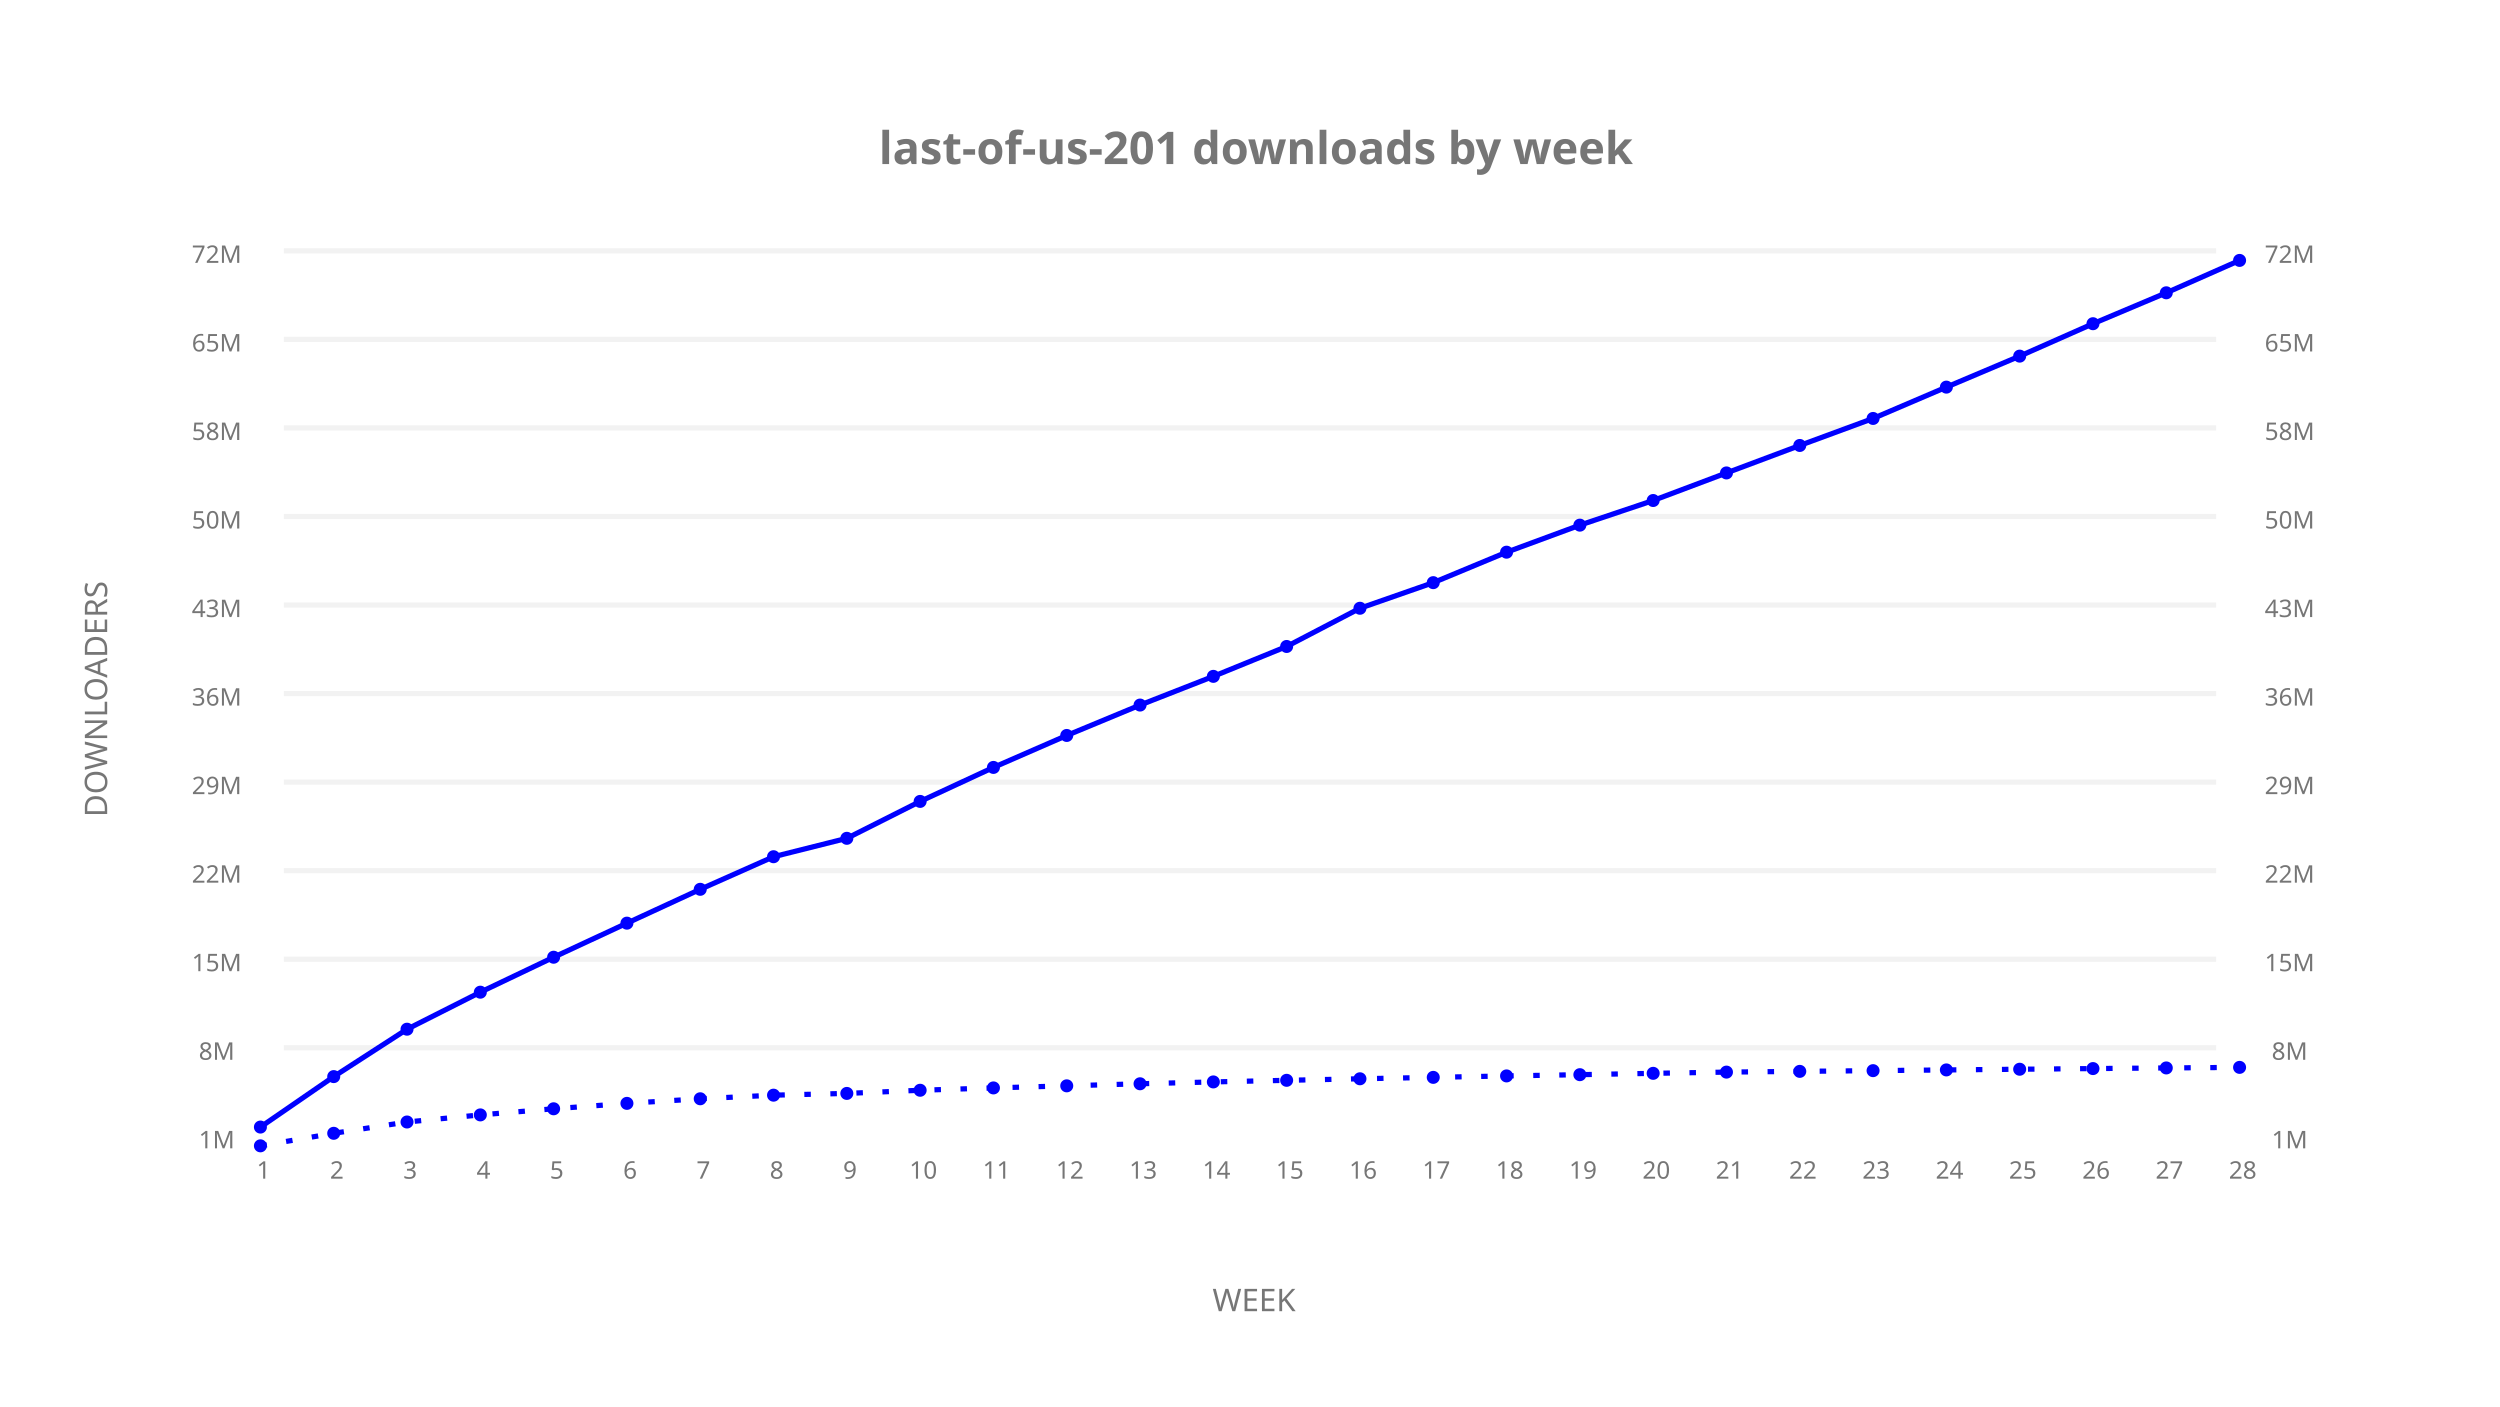
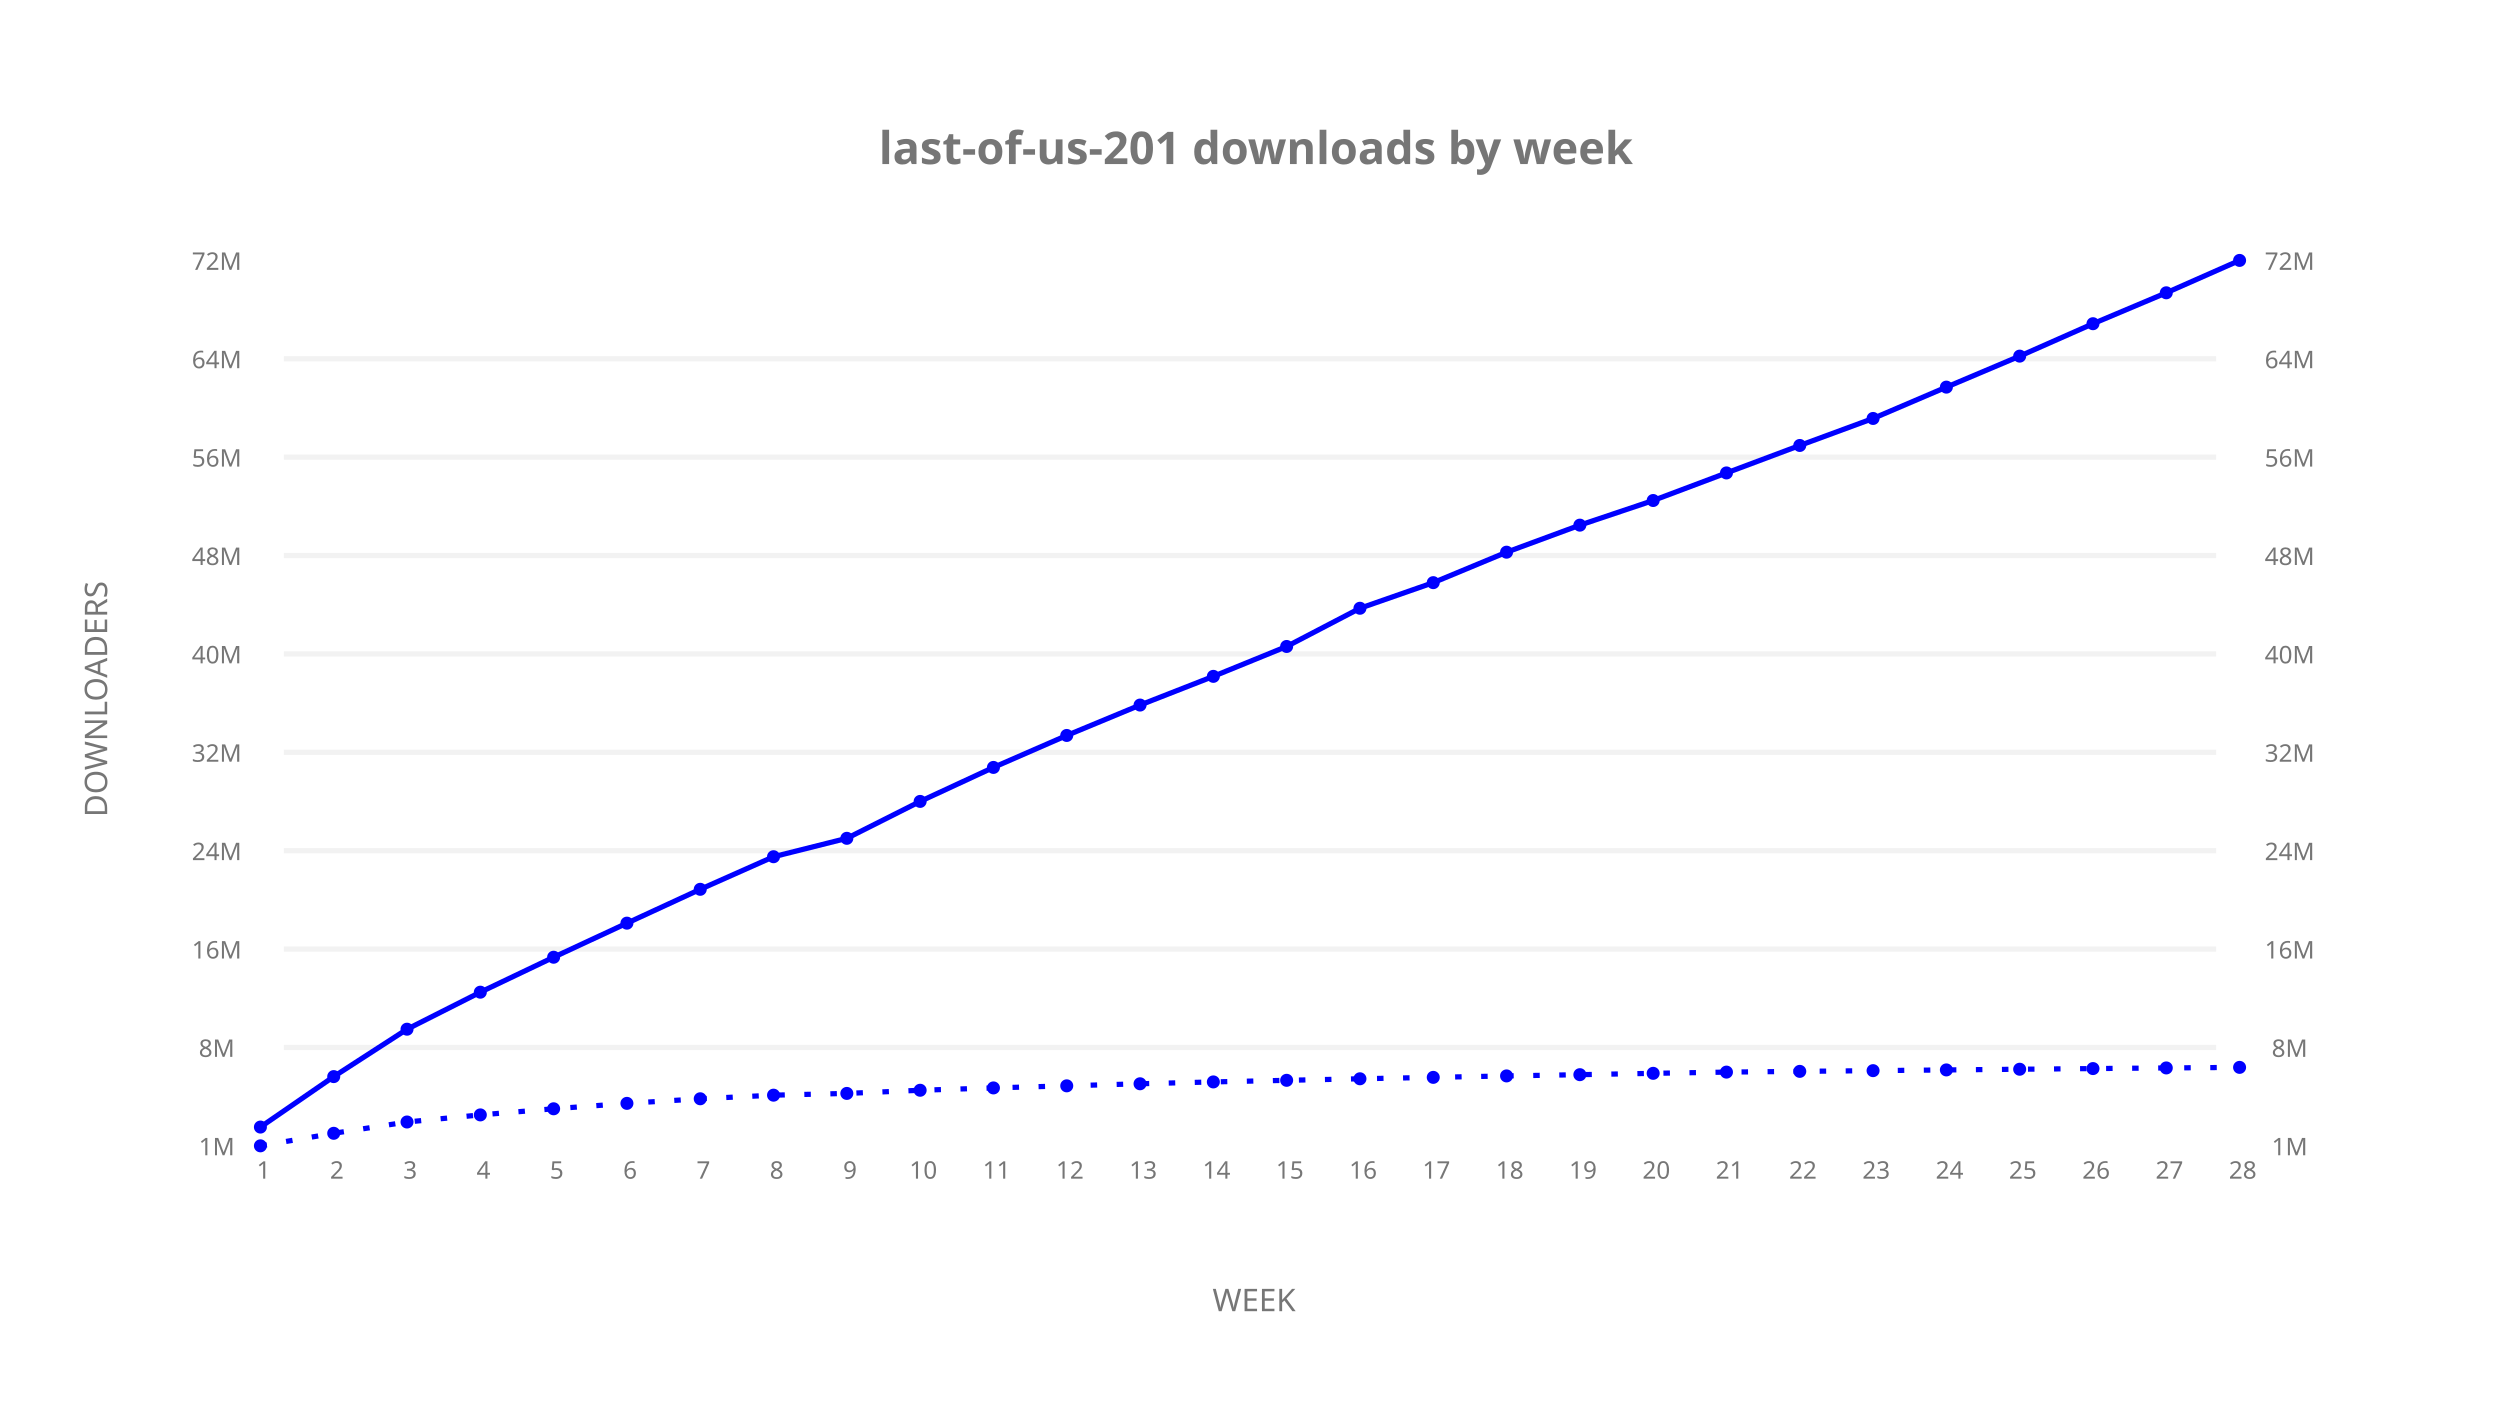
<svg xmlns="http://www.w3.org/2000/svg" xml:space="preserve" id="last-of-us-201-downloads-by-week-last-of-us-201-week" x="0px" y="0px" width="1920px" height="1080px" viewBox="0 0 1920 1080" enable-background="new 0 0 1920 1080" role="img">
  <g id="annotations">
    <text x="960" y="126" font-family="Atkinson Hyperlegible" font-size="26pt" text-anchor="middle" text-align="center" font-weight="600" font-style="normal" style="fill:rgb(118,118,118); fill-opacity:1; stroke:rgb(118,118,118); stroke-opacity:0; stroke-width:0.5"> last-of-us-201 downloads by week</text>
    <g id="axes-lines">
      <text x="960" y="1007" font-family="Atkinson Hyperlegible" font-size="18pt" text-anchor="middle" text-align="center" font-weight="500" font-style="normal" style="fill:rgb(118,118,118); fill-opacity:1; stroke:rgb(118,118,118); stroke-opacity:0; stroke-width:0.5"> WEEK</text>
      <text x="73" y="540" font-family="Atkinson Hyperlegible" font-size="18pt" text-anchor="middle" text-align="center" dominant-baseline="central" font-weight="500" font-style="normal" style="fill:rgb(118,118,118); fill-opacity:1; stroke:rgb(118,118,118); stroke-opacity:0; stroke-width:0.5" transform="rotate(-90,73,540)"> DOWNLOADERS</text>
    </g>
    <g id="tic-y-label-lines">
-       <line x1="218" y1="804.667" x2="1702" y2="804.667" style="fill:rgb(0,0,255); fill-opacity:0; stroke:rgb(242,242,242); stroke-opacity:1; stroke-width:4" />
-       <line x1="218" y1="736.667" x2="1702" y2="736.667" style="fill:rgb(0,0,255); fill-opacity:0; stroke:rgb(242,242,242); stroke-opacity:1; stroke-width:4" />
-       <line x1="218" y1="668.667" x2="1702" y2="668.667" style="fill:rgb(0,0,255); fill-opacity:0; stroke:rgb(242,242,242); stroke-opacity:1; stroke-width:4" />
-       <line x1="218" y1="600.667" x2="1702" y2="600.667" style="fill:rgb(0,0,255); fill-opacity:0; stroke:rgb(242,242,242); stroke-opacity:1; stroke-width:4" />
-       <line x1="218" y1="532.667" x2="1702" y2="532.667" style="fill:rgb(0,0,255); fill-opacity:0; stroke:rgb(242,242,242); stroke-opacity:1; stroke-width:4" />
-       <line x1="218" y1="464.667" x2="1702" y2="464.667" style="fill:rgb(0,0,255); fill-opacity:0; stroke:rgb(242,242,242); stroke-opacity:1; stroke-width:4" />
-       <line x1="218" y1="396.667" x2="1702" y2="396.667" style="fill:rgb(0,0,255); fill-opacity:0; stroke:rgb(242,242,242); stroke-opacity:1; stroke-width:4" />
-       <line x1="218" y1="328.667" x2="1702" y2="328.667" style="fill:rgb(0,0,255); fill-opacity:0; stroke:rgb(242,242,242); stroke-opacity:1; stroke-width:4" />
-       <line x1="218" y1="260.667" x2="1702" y2="260.667" style="fill:rgb(0,0,255); fill-opacity:0; stroke:rgb(242,242,242); stroke-opacity:1; stroke-width:4" />
-       <line x1="218" y1="192.667" x2="1702" y2="192.667" style="fill:rgb(0,0,255); fill-opacity:0; stroke:rgb(242,242,242); stroke-opacity:1; stroke-width:4" />
+       <line x1="218" y1="804.444" x2="1702" y2="804.444" style="fill:rgb(0,0,255); fill-opacity:0; stroke:rgb(242,242,242); stroke-opacity:1; stroke-width:4" />
+       <line x1="218" y1="728.889" x2="1702" y2="728.889" style="fill:rgb(0,0,255); fill-opacity:0; stroke:rgb(242,242,242); stroke-opacity:1; stroke-width:4" />
+       <line x1="218" y1="653.333" x2="1702" y2="653.333" style="fill:rgb(0,0,255); fill-opacity:0; stroke:rgb(242,242,242); stroke-opacity:1; stroke-width:4" />
+       <line x1="218" y1="577.778" x2="1702" y2="577.778" style="fill:rgb(0,0,255); fill-opacity:0; stroke:rgb(242,242,242); stroke-opacity:1; stroke-width:4" />
+       <line x1="218" y1="502.222" x2="1702" y2="502.222" style="fill:rgb(0,0,255); fill-opacity:0; stroke:rgb(242,242,242); stroke-opacity:1; stroke-width:4" />
+       <line x1="218" y1="426.667" x2="1702" y2="426.667" style="fill:rgb(0,0,255); fill-opacity:0; stroke:rgb(242,242,242); stroke-opacity:1; stroke-width:4" />
+       <line x1="218" y1="351.111" x2="1702" y2="351.111" style="fill:rgb(0,0,255); fill-opacity:0; stroke:rgb(242,242,242); stroke-opacity:1; stroke-width:4" />
+       <line x1="218" y1="275.556" x2="1702" y2="275.556" style="fill:rgb(0,0,255); fill-opacity:0; stroke:rgb(242,242,242); stroke-opacity:1; stroke-width:4" />
    </g>
    <g id="tic-x-labels">
      <text x="200" y="898" font-family="Atkinson Hyperlegible" font-size="14pt" text-anchor="middle" text-align="center" dominant-baseline="central" font-weight="400" font-style="normal" style="fill:rgb(118,118,118); fill-opacity:1; stroke:rgb(118,118,118); stroke-opacity:0; stroke-width:0.5"> 1</text>
      <text x="256.296" y="898" font-family="Atkinson Hyperlegible" font-size="14pt" text-anchor="middle" text-align="center" dominant-baseline="central" font-weight="400" font-style="normal" style="fill:rgb(118,118,118); fill-opacity:1; stroke:rgb(118,118,118); stroke-opacity:0; stroke-width:0.5"> 2</text>
      <text x="312.593" y="898" font-family="Atkinson Hyperlegible" font-size="14pt" text-anchor="middle" text-align="center" dominant-baseline="central" font-weight="400" font-style="normal" style="fill:rgb(118,118,118); fill-opacity:1; stroke:rgb(118,118,118); stroke-opacity:0; stroke-width:0.5"> 3</text>
      <text x="368.889" y="898" font-family="Atkinson Hyperlegible" font-size="14pt" text-anchor="middle" text-align="center" dominant-baseline="central" font-weight="400" font-style="normal" style="fill:rgb(118,118,118); fill-opacity:1; stroke:rgb(118,118,118); stroke-opacity:0; stroke-width:0.5"> 4</text>
      <text x="425.185" y="898" font-family="Atkinson Hyperlegible" font-size="14pt" text-anchor="middle" text-align="center" dominant-baseline="central" font-weight="400" font-style="normal" style="fill:rgb(118,118,118); fill-opacity:1; stroke:rgb(118,118,118); stroke-opacity:0; stroke-width:0.5"> 5</text>
      <text x="481.481" y="898" font-family="Atkinson Hyperlegible" font-size="14pt" text-anchor="middle" text-align="center" dominant-baseline="central" font-weight="400" font-style="normal" style="fill:rgb(118,118,118); fill-opacity:1; stroke:rgb(118,118,118); stroke-opacity:0; stroke-width:0.5"> 6</text>
      <text x="537.778" y="898" font-family="Atkinson Hyperlegible" font-size="14pt" text-anchor="middle" text-align="center" dominant-baseline="central" font-weight="400" font-style="normal" style="fill:rgb(118,118,118); fill-opacity:1; stroke:rgb(118,118,118); stroke-opacity:0; stroke-width:0.5"> 7</text>
      <text x="594.074" y="898" font-family="Atkinson Hyperlegible" font-size="14pt" text-anchor="middle" text-align="center" dominant-baseline="central" font-weight="400" font-style="normal" style="fill:rgb(118,118,118); fill-opacity:1; stroke:rgb(118,118,118); stroke-opacity:0; stroke-width:0.5"> 8</text>
      <text x="650.37" y="898" font-family="Atkinson Hyperlegible" font-size="14pt" text-anchor="middle" text-align="center" dominant-baseline="central" font-weight="400" font-style="normal" style="fill:rgb(118,118,118); fill-opacity:1; stroke:rgb(118,118,118); stroke-opacity:0; stroke-width:0.5"> 9</text>
      <text x="706.667" y="898" font-family="Atkinson Hyperlegible" font-size="14pt" text-anchor="middle" text-align="center" dominant-baseline="central" font-weight="400" font-style="normal" style="fill:rgb(118,118,118); fill-opacity:1; stroke:rgb(118,118,118); stroke-opacity:0; stroke-width:0.5"> 10</text>
      <text x="762.963" y="898" font-family="Atkinson Hyperlegible" font-size="14pt" text-anchor="middle" text-align="center" dominant-baseline="central" font-weight="400" font-style="normal" style="fill:rgb(118,118,118); fill-opacity:1; stroke:rgb(118,118,118); stroke-opacity:0; stroke-width:0.5"> 11</text>
      <text x="819.259" y="898" font-family="Atkinson Hyperlegible" font-size="14pt" text-anchor="middle" text-align="center" dominant-baseline="central" font-weight="400" font-style="normal" style="fill:rgb(118,118,118); fill-opacity:1; stroke:rgb(118,118,118); stroke-opacity:0; stroke-width:0.5"> 12</text>
      <text x="875.556" y="898" font-family="Atkinson Hyperlegible" font-size="14pt" text-anchor="middle" text-align="center" dominant-baseline="central" font-weight="400" font-style="normal" style="fill:rgb(118,118,118); fill-opacity:1; stroke:rgb(118,118,118); stroke-opacity:0; stroke-width:0.5"> 13</text>
      <text x="931.852" y="898" font-family="Atkinson Hyperlegible" font-size="14pt" text-anchor="middle" text-align="center" dominant-baseline="central" font-weight="400" font-style="normal" style="fill:rgb(118,118,118); fill-opacity:1; stroke:rgb(118,118,118); stroke-opacity:0; stroke-width:0.5"> 14</text>
      <text x="988.148" y="898" font-family="Atkinson Hyperlegible" font-size="14pt" text-anchor="middle" text-align="center" dominant-baseline="central" font-weight="400" font-style="normal" style="fill:rgb(118,118,118); fill-opacity:1; stroke:rgb(118,118,118); stroke-opacity:0; stroke-width:0.5"> 15</text>
      <text x="1044.444" y="898" font-family="Atkinson Hyperlegible" font-size="14pt" text-anchor="middle" text-align="center" dominant-baseline="central" font-weight="400" font-style="normal" style="fill:rgb(118,118,118); fill-opacity:1; stroke:rgb(118,118,118); stroke-opacity:0; stroke-width:0.5"> 16</text>
      <text x="1100.741" y="898" font-family="Atkinson Hyperlegible" font-size="14pt" text-anchor="middle" text-align="center" dominant-baseline="central" font-weight="400" font-style="normal" style="fill:rgb(118,118,118); fill-opacity:1; stroke:rgb(118,118,118); stroke-opacity:0; stroke-width:0.5"> 17</text>
      <text x="1157.037" y="898" font-family="Atkinson Hyperlegible" font-size="14pt" text-anchor="middle" text-align="center" dominant-baseline="central" font-weight="400" font-style="normal" style="fill:rgb(118,118,118); fill-opacity:1; stroke:rgb(118,118,118); stroke-opacity:0; stroke-width:0.5"> 18</text>
      <text x="1213.333" y="898" font-family="Atkinson Hyperlegible" font-size="14pt" text-anchor="middle" text-align="center" dominant-baseline="central" font-weight="400" font-style="normal" style="fill:rgb(118,118,118); fill-opacity:1; stroke:rgb(118,118,118); stroke-opacity:0; stroke-width:0.5"> 19</text>
      <text x="1269.63" y="898" font-family="Atkinson Hyperlegible" font-size="14pt" text-anchor="middle" text-align="center" dominant-baseline="central" font-weight="400" font-style="normal" style="fill:rgb(118,118,118); fill-opacity:1; stroke:rgb(118,118,118); stroke-opacity:0; stroke-width:0.5"> 20</text>
      <text x="1325.926" y="898" font-family="Atkinson Hyperlegible" font-size="14pt" text-anchor="middle" text-align="center" dominant-baseline="central" font-weight="400" font-style="normal" style="fill:rgb(118,118,118); fill-opacity:1; stroke:rgb(118,118,118); stroke-opacity:0; stroke-width:0.5"> 21</text>
      <text x="1382.222" y="898" font-family="Atkinson Hyperlegible" font-size="14pt" text-anchor="middle" text-align="center" dominant-baseline="central" font-weight="400" font-style="normal" style="fill:rgb(118,118,118); fill-opacity:1; stroke:rgb(118,118,118); stroke-opacity:0; stroke-width:0.5"> 22</text>
      <text x="1438.519" y="898" font-family="Atkinson Hyperlegible" font-size="14pt" text-anchor="middle" text-align="center" dominant-baseline="central" font-weight="400" font-style="normal" style="fill:rgb(118,118,118); fill-opacity:1; stroke:rgb(118,118,118); stroke-opacity:0; stroke-width:0.5"> 23</text>
      <text x="1494.815" y="898" font-family="Atkinson Hyperlegible" font-size="14pt" text-anchor="middle" text-align="center" dominant-baseline="central" font-weight="400" font-style="normal" style="fill:rgb(118,118,118); fill-opacity:1; stroke:rgb(118,118,118); stroke-opacity:0; stroke-width:0.5"> 24</text>
      <text x="1551.111" y="898" font-family="Atkinson Hyperlegible" font-size="14pt" text-anchor="middle" text-align="center" dominant-baseline="central" font-weight="400" font-style="normal" style="fill:rgb(118,118,118); fill-opacity:1; stroke:rgb(118,118,118); stroke-opacity:0; stroke-width:0.5"> 25</text>
      <text x="1607.407" y="898" font-family="Atkinson Hyperlegible" font-size="14pt" text-anchor="middle" text-align="center" dominant-baseline="central" font-weight="400" font-style="normal" style="fill:rgb(118,118,118); fill-opacity:1; stroke:rgb(118,118,118); stroke-opacity:0; stroke-width:0.5"> 26</text>
      <text x="1663.704" y="898" font-family="Atkinson Hyperlegible" font-size="14pt" text-anchor="middle" text-align="center" dominant-baseline="central" font-weight="400" font-style="normal" style="fill:rgb(118,118,118); fill-opacity:1; stroke:rgb(118,118,118); stroke-opacity:0; stroke-width:0.5"> 27</text>
      <text x="1720" y="898" font-family="Atkinson Hyperlegible" font-size="14pt" text-anchor="middle" text-align="center" dominant-baseline="central" font-weight="400" font-style="normal" style="fill:rgb(118,118,118); fill-opacity:1; stroke:rgb(118,118,118); stroke-opacity:0; stroke-width:0.5"> 28</text>
    </g>
    <g id="tic-y-labels">
-       <text x="164" y="874.667" font-family="Atkinson Hyperlegible" font-size="14pt" text-anchor="middle" text-align="center" dominant-baseline="central" font-weight="400" font-style="normal" style="fill:rgb(118,118,118); fill-opacity:1; stroke:rgb(118,118,118); stroke-opacity:0; stroke-width:0.5"> 1M</text>
-       <text x="1756" y="874.667" font-family="Atkinson Hyperlegible" font-size="14pt" text-anchor="middle" text-align="center" dominant-baseline="central" font-weight="400" font-style="normal" style="fill:rgb(118,118,118); fill-opacity:1; stroke:rgb(118,118,118); stroke-opacity:0; stroke-width:0.5"> 1M</text>
-       <text x="164" y="806.667" font-family="Atkinson Hyperlegible" font-size="14pt" text-anchor="middle" text-align="center" dominant-baseline="central" font-weight="400" font-style="normal" style="fill:rgb(118,118,118); fill-opacity:1; stroke:rgb(118,118,118); stroke-opacity:0; stroke-width:0.5"> 8M</text>
-       <text x="1756" y="806.667" font-family="Atkinson Hyperlegible" font-size="14pt" text-anchor="middle" text-align="center" dominant-baseline="central" font-weight="400" font-style="normal" style="fill:rgb(118,118,118); fill-opacity:1; stroke:rgb(118,118,118); stroke-opacity:0; stroke-width:0.5"> 8M</text>
-       <text x="164" y="738.667" font-family="Atkinson Hyperlegible" font-size="14pt" text-anchor="middle" text-align="center" dominant-baseline="central" font-weight="400" font-style="normal" style="fill:rgb(118,118,118); fill-opacity:1; stroke:rgb(118,118,118); stroke-opacity:0; stroke-width:0.5"> 15M</text>
-       <text x="1756" y="738.667" font-family="Atkinson Hyperlegible" font-size="14pt" text-anchor="middle" text-align="center" dominant-baseline="central" font-weight="400" font-style="normal" style="fill:rgb(118,118,118); fill-opacity:1; stroke:rgb(118,118,118); stroke-opacity:0; stroke-width:0.5"> 15M</text>
-       <text x="164" y="670.667" font-family="Atkinson Hyperlegible" font-size="14pt" text-anchor="middle" text-align="center" dominant-baseline="central" font-weight="400" font-style="normal" style="fill:rgb(118,118,118); fill-opacity:1; stroke:rgb(118,118,118); stroke-opacity:0; stroke-width:0.5"> 22M</text>
-       <text x="1756" y="670.667" font-family="Atkinson Hyperlegible" font-size="14pt" text-anchor="middle" text-align="center" dominant-baseline="central" font-weight="400" font-style="normal" style="fill:rgb(118,118,118); fill-opacity:1; stroke:rgb(118,118,118); stroke-opacity:0; stroke-width:0.5"> 22M</text>
-       <text x="164" y="602.667" font-family="Atkinson Hyperlegible" font-size="14pt" text-anchor="middle" text-align="center" dominant-baseline="central" font-weight="400" font-style="normal" style="fill:rgb(118,118,118); fill-opacity:1; stroke:rgb(118,118,118); stroke-opacity:0; stroke-width:0.5"> 29M</text>
-       <text x="1756" y="602.667" font-family="Atkinson Hyperlegible" font-size="14pt" text-anchor="middle" text-align="center" dominant-baseline="central" font-weight="400" font-style="normal" style="fill:rgb(118,118,118); fill-opacity:1; stroke:rgb(118,118,118); stroke-opacity:0; stroke-width:0.5"> 29M</text>
-       <text x="164" y="534.667" font-family="Atkinson Hyperlegible" font-size="14pt" text-anchor="middle" text-align="center" dominant-baseline="central" font-weight="400" font-style="normal" style="fill:rgb(118,118,118); fill-opacity:1; stroke:rgb(118,118,118); stroke-opacity:0; stroke-width:0.5"> 36M</text>
-       <text x="1756" y="534.667" font-family="Atkinson Hyperlegible" font-size="14pt" text-anchor="middle" text-align="center" dominant-baseline="central" font-weight="400" font-style="normal" style="fill:rgb(118,118,118); fill-opacity:1; stroke:rgb(118,118,118); stroke-opacity:0; stroke-width:0.5"> 36M</text>
-       <text x="164" y="466.667" font-family="Atkinson Hyperlegible" font-size="14pt" text-anchor="middle" text-align="center" dominant-baseline="central" font-weight="400" font-style="normal" style="fill:rgb(118,118,118); fill-opacity:1; stroke:rgb(118,118,118); stroke-opacity:0; stroke-width:0.5"> 43M</text>
-       <text x="1756" y="466.667" font-family="Atkinson Hyperlegible" font-size="14pt" text-anchor="middle" text-align="center" dominant-baseline="central" font-weight="400" font-style="normal" style="fill:rgb(118,118,118); fill-opacity:1; stroke:rgb(118,118,118); stroke-opacity:0; stroke-width:0.5"> 43M</text>
-       <text x="164" y="398.667" font-family="Atkinson Hyperlegible" font-size="14pt" text-anchor="middle" text-align="center" dominant-baseline="central" font-weight="400" font-style="normal" style="fill:rgb(118,118,118); fill-opacity:1; stroke:rgb(118,118,118); stroke-opacity:0; stroke-width:0.5"> 50M</text>
-       <text x="1756" y="398.667" font-family="Atkinson Hyperlegible" font-size="14pt" text-anchor="middle" text-align="center" dominant-baseline="central" font-weight="400" font-style="normal" style="fill:rgb(118,118,118); fill-opacity:1; stroke:rgb(118,118,118); stroke-opacity:0; stroke-width:0.5"> 50M</text>
-       <text x="164" y="330.667" font-family="Atkinson Hyperlegible" font-size="14pt" text-anchor="middle" text-align="center" dominant-baseline="central" font-weight="400" font-style="normal" style="fill:rgb(118,118,118); fill-opacity:1; stroke:rgb(118,118,118); stroke-opacity:0; stroke-width:0.5"> 58M</text>
-       <text x="1756" y="330.667" font-family="Atkinson Hyperlegible" font-size="14pt" text-anchor="middle" text-align="center" dominant-baseline="central" font-weight="400" font-style="normal" style="fill:rgb(118,118,118); fill-opacity:1; stroke:rgb(118,118,118); stroke-opacity:0; stroke-width:0.5"> 58M</text>
-       <text x="164" y="262.667" font-family="Atkinson Hyperlegible" font-size="14pt" text-anchor="middle" text-align="center" dominant-baseline="central" font-weight="400" font-style="normal" style="fill:rgb(118,118,118); fill-opacity:1; stroke:rgb(118,118,118); stroke-opacity:0; stroke-width:0.5"> 65M</text>
-       <text x="1756" y="262.667" font-family="Atkinson Hyperlegible" font-size="14pt" text-anchor="middle" text-align="center" dominant-baseline="central" font-weight="400" font-style="normal" style="fill:rgb(118,118,118); fill-opacity:1; stroke:rgb(118,118,118); stroke-opacity:0; stroke-width:0.5"> 65M</text>
-       <text x="164" y="194.667" font-family="Atkinson Hyperlegible" font-size="14pt" text-anchor="middle" text-align="center" dominant-baseline="central" font-weight="400" font-style="normal" style="fill:rgb(118,118,118); fill-opacity:1; stroke:rgb(118,118,118); stroke-opacity:0; stroke-width:0.5"> 72M</text>
-       <text x="1756" y="194.667" font-family="Atkinson Hyperlegible" font-size="14pt" text-anchor="middle" text-align="center" dominant-baseline="central" font-weight="400" font-style="normal" style="fill:rgb(118,118,118); fill-opacity:1; stroke:rgb(118,118,118); stroke-opacity:0; stroke-width:0.5"> 72M</text>
+       <text x="164" y="880" font-family="Atkinson Hyperlegible" font-size="14pt" text-anchor="middle" text-align="center" dominant-baseline="central" font-weight="400" font-style="normal" style="fill:rgb(118,118,118); fill-opacity:1; stroke:rgb(118,118,118); stroke-opacity:0; stroke-width:0.5"> 1M</text>
+       <text x="1756" y="880" font-family="Atkinson Hyperlegible" font-size="14pt" text-anchor="middle" text-align="center" dominant-baseline="central" font-weight="400" font-style="normal" style="fill:rgb(118,118,118); fill-opacity:1; stroke:rgb(118,118,118); stroke-opacity:0; stroke-width:0.5"> 1M</text>
+       <text x="164" y="804.444" font-family="Atkinson Hyperlegible" font-size="14pt" text-anchor="middle" text-align="center" dominant-baseline="central" font-weight="400" font-style="normal" style="fill:rgb(118,118,118); fill-opacity:1; stroke:rgb(118,118,118); stroke-opacity:0; stroke-width:0.5"> 8M</text>
+       <text x="1756" y="804.444" font-family="Atkinson Hyperlegible" font-size="14pt" text-anchor="middle" text-align="center" dominant-baseline="central" font-weight="400" font-style="normal" style="fill:rgb(118,118,118); fill-opacity:1; stroke:rgb(118,118,118); stroke-opacity:0; stroke-width:0.5"> 8M</text>
+       <text x="164" y="728.889" font-family="Atkinson Hyperlegible" font-size="14pt" text-anchor="middle" text-align="center" dominant-baseline="central" font-weight="400" font-style="normal" style="fill:rgb(118,118,118); fill-opacity:1; stroke:rgb(118,118,118); stroke-opacity:0; stroke-width:0.5"> 16M</text>
+       <text x="1756" y="728.889" font-family="Atkinson Hyperlegible" font-size="14pt" text-anchor="middle" text-align="center" dominant-baseline="central" font-weight="400" font-style="normal" style="fill:rgb(118,118,118); fill-opacity:1; stroke:rgb(118,118,118); stroke-opacity:0; stroke-width:0.5"> 16M</text>
+       <text x="164" y="653.333" font-family="Atkinson Hyperlegible" font-size="14pt" text-anchor="middle" text-align="center" dominant-baseline="central" font-weight="400" font-style="normal" style="fill:rgb(118,118,118); fill-opacity:1; stroke:rgb(118,118,118); stroke-opacity:0; stroke-width:0.5"> 24M</text>
+       <text x="1756" y="653.333" font-family="Atkinson Hyperlegible" font-size="14pt" text-anchor="middle" text-align="center" dominant-baseline="central" font-weight="400" font-style="normal" style="fill:rgb(118,118,118); fill-opacity:1; stroke:rgb(118,118,118); stroke-opacity:0; stroke-width:0.5"> 24M</text>
+       <text x="164" y="577.778" font-family="Atkinson Hyperlegible" font-size="14pt" text-anchor="middle" text-align="center" dominant-baseline="central" font-weight="400" font-style="normal" style="fill:rgb(118,118,118); fill-opacity:1; stroke:rgb(118,118,118); stroke-opacity:0; stroke-width:0.5"> 32M</text>
+       <text x="1756" y="577.778" font-family="Atkinson Hyperlegible" font-size="14pt" text-anchor="middle" text-align="center" dominant-baseline="central" font-weight="400" font-style="normal" style="fill:rgb(118,118,118); fill-opacity:1; stroke:rgb(118,118,118); stroke-opacity:0; stroke-width:0.5"> 32M</text>
+       <text x="164" y="502.222" font-family="Atkinson Hyperlegible" font-size="14pt" text-anchor="middle" text-align="center" dominant-baseline="central" font-weight="400" font-style="normal" style="fill:rgb(118,118,118); fill-opacity:1; stroke:rgb(118,118,118); stroke-opacity:0; stroke-width:0.5"> 40M</text>
+       <text x="1756" y="502.222" font-family="Atkinson Hyperlegible" font-size="14pt" text-anchor="middle" text-align="center" dominant-baseline="central" font-weight="400" font-style="normal" style="fill:rgb(118,118,118); fill-opacity:1; stroke:rgb(118,118,118); stroke-opacity:0; stroke-width:0.5"> 40M</text>
+       <text x="164" y="426.667" font-family="Atkinson Hyperlegible" font-size="14pt" text-anchor="middle" text-align="center" dominant-baseline="central" font-weight="400" font-style="normal" style="fill:rgb(118,118,118); fill-opacity:1; stroke:rgb(118,118,118); stroke-opacity:0; stroke-width:0.5"> 48M</text>
+       <text x="1756" y="426.667" font-family="Atkinson Hyperlegible" font-size="14pt" text-anchor="middle" text-align="center" dominant-baseline="central" font-weight="400" font-style="normal" style="fill:rgb(118,118,118); fill-opacity:1; stroke:rgb(118,118,118); stroke-opacity:0; stroke-width:0.5"> 48M</text>
+       <text x="164" y="351.111" font-family="Atkinson Hyperlegible" font-size="14pt" text-anchor="middle" text-align="center" dominant-baseline="central" font-weight="400" font-style="normal" style="fill:rgb(118,118,118); fill-opacity:1; stroke:rgb(118,118,118); stroke-opacity:0; stroke-width:0.5"> 56M</text>
+       <text x="1756" y="351.111" font-family="Atkinson Hyperlegible" font-size="14pt" text-anchor="middle" text-align="center" dominant-baseline="central" font-weight="400" font-style="normal" style="fill:rgb(118,118,118); fill-opacity:1; stroke:rgb(118,118,118); stroke-opacity:0; stroke-width:0.5"> 56M</text>
+       <text x="164" y="275.556" font-family="Atkinson Hyperlegible" font-size="14pt" text-anchor="middle" text-align="center" dominant-baseline="central" font-weight="400" font-style="normal" style="fill:rgb(118,118,118); fill-opacity:1; stroke:rgb(118,118,118); stroke-opacity:0; stroke-width:0.5"> 64M</text>
+       <text x="1756" y="275.556" font-family="Atkinson Hyperlegible" font-size="14pt" text-anchor="middle" text-align="center" dominant-baseline="central" font-weight="400" font-style="normal" style="fill:rgb(118,118,118); fill-opacity:1; stroke:rgb(118,118,118); stroke-opacity:0; stroke-width:0.5"> 64M</text>
+       <text x="164" y="200" font-family="Atkinson Hyperlegible" font-size="14pt" text-anchor="middle" text-align="center" dominant-baseline="central" font-weight="400" font-style="normal" style="fill:rgb(118,118,118); fill-opacity:1; stroke:rgb(118,118,118); stroke-opacity:0; stroke-width:0.5"> 72M</text>
+       <text x="1756" y="200" font-family="Atkinson Hyperlegible" font-size="14pt" text-anchor="middle" text-align="center" dominant-baseline="central" font-weight="400" font-style="normal" style="fill:rgb(118,118,118); fill-opacity:1; stroke:rgb(118,118,118); stroke-opacity:0; stroke-width:0.5"> 72M</text>
    </g>
  </g>
  <g id="polyline-last-of-us-201 downloads by week">
    <polyline points="200,865.587 256.296,826.833 312.593,790.43 368.889,762.003 425.185,735.154 481.481,708.984 537.778,682.994 594.074,657.963 650.37,643.826 706.667,615.485 762.963,589.38 819.259,564.833 875.556,541.486 931.852,519.444 988.148,496.494 1044.44,467.143 1100.74,447.475 1157.04,424.082 1213.33,403.312 1269.63,384.393 1325.93,363.216 1382.22,342.122 1438.52,321.375 1494.81,297.314 1551.11,273.505 1607.41,248.61 1663.7,224.871 1720,200 " style="fill:rgb(0,0,255); fill-opacity:0; stroke:rgb(0,0,255); stroke-opacity:1; stroke-width:4" />
  </g>
  <g id="markers-last-of-us-201 downloads by week">
    <circle cx="200" cy="865.587" r="5" style="fill:rgb(0,0,255); fill-opacity:1; stroke:rgb(0,0,255); stroke-opacity:0; stroke-width:4">
</circle>
    <circle cx="256.296" cy="826.833" r="5" style="fill:rgb(0,0,255); fill-opacity:1; stroke:rgb(0,0,255); stroke-opacity:0; stroke-width:4">
</circle>
    <circle cx="312.593" cy="790.43" r="5" style="fill:rgb(0,0,255); fill-opacity:1; stroke:rgb(0,0,255); stroke-opacity:0; stroke-width:4">
</circle>
    <circle cx="368.889" cy="762.003" r="5" style="fill:rgb(0,0,255); fill-opacity:1; stroke:rgb(0,0,255); stroke-opacity:0; stroke-width:4">
</circle>
    <circle cx="425.185" cy="735.154" r="5" style="fill:rgb(0,0,255); fill-opacity:1; stroke:rgb(0,0,255); stroke-opacity:0; stroke-width:4">
</circle>
    <circle cx="481.481" cy="708.984" r="5" style="fill:rgb(0,0,255); fill-opacity:1; stroke:rgb(0,0,255); stroke-opacity:0; stroke-width:4">
</circle>
    <circle cx="537.778" cy="682.994" r="5" style="fill:rgb(0,0,255); fill-opacity:1; stroke:rgb(0,0,255); stroke-opacity:0; stroke-width:4">
</circle>
    <circle cx="594.074" cy="657.963" r="5" style="fill:rgb(0,0,255); fill-opacity:1; stroke:rgb(0,0,255); stroke-opacity:0; stroke-width:4">
</circle>
    <circle cx="650.37" cy="643.826" r="5" style="fill:rgb(0,0,255); fill-opacity:1; stroke:rgb(0,0,255); stroke-opacity:0; stroke-width:4">
</circle>
    <circle cx="706.667" cy="615.485" r="5" style="fill:rgb(0,0,255); fill-opacity:1; stroke:rgb(0,0,255); stroke-opacity:0; stroke-width:4">
</circle>
    <circle cx="762.963" cy="589.38" r="5" style="fill:rgb(0,0,255); fill-opacity:1; stroke:rgb(0,0,255); stroke-opacity:0; stroke-width:4">
</circle>
    <circle cx="819.259" cy="564.833" r="5" style="fill:rgb(0,0,255); fill-opacity:1; stroke:rgb(0,0,255); stroke-opacity:0; stroke-width:4">
</circle>
    <circle cx="875.556" cy="541.486" r="5" style="fill:rgb(0,0,255); fill-opacity:1; stroke:rgb(0,0,255); stroke-opacity:0; stroke-width:4">
</circle>
    <circle cx="931.852" cy="519.444" r="5" style="fill:rgb(0,0,255); fill-opacity:1; stroke:rgb(0,0,255); stroke-opacity:0; stroke-width:4">
</circle>
    <circle cx="988.148" cy="496.494" r="5" style="fill:rgb(0,0,255); fill-opacity:1; stroke:rgb(0,0,255); stroke-opacity:0; stroke-width:4">
</circle>
    <circle cx="1044.444" cy="467.143" r="5" style="fill:rgb(0,0,255); fill-opacity:1; stroke:rgb(0,0,255); stroke-opacity:0; stroke-width:4">
</circle>
    <circle cx="1100.741" cy="447.475" r="5" style="fill:rgb(0,0,255); fill-opacity:1; stroke:rgb(0,0,255); stroke-opacity:0; stroke-width:4">
</circle>
    <circle cx="1157.037" cy="424.082" r="5" style="fill:rgb(0,0,255); fill-opacity:1; stroke:rgb(0,0,255); stroke-opacity:0; stroke-width:4">
</circle>
    <circle cx="1213.333" cy="403.312" r="5" style="fill:rgb(0,0,255); fill-opacity:1; stroke:rgb(0,0,255); stroke-opacity:0; stroke-width:4">
</circle>
    <circle cx="1269.63" cy="384.393" r="5" style="fill:rgb(0,0,255); fill-opacity:1; stroke:rgb(0,0,255); stroke-opacity:0; stroke-width:4">
</circle>
    <circle cx="1325.926" cy="363.216" r="5" style="fill:rgb(0,0,255); fill-opacity:1; stroke:rgb(0,0,255); stroke-opacity:0; stroke-width:4">
</circle>
    <circle cx="1382.222" cy="342.122" r="5" style="fill:rgb(0,0,255); fill-opacity:1; stroke:rgb(0,0,255); stroke-opacity:0; stroke-width:4">
</circle>
    <circle cx="1438.519" cy="321.375" r="5" style="fill:rgb(0,0,255); fill-opacity:1; stroke:rgb(0,0,255); stroke-opacity:0; stroke-width:4">
</circle>
    <circle cx="1494.815" cy="297.314" r="5" style="fill:rgb(0,0,255); fill-opacity:1; stroke:rgb(0,0,255); stroke-opacity:0; stroke-width:4">
</circle>
    <circle cx="1551.111" cy="273.505" r="5" style="fill:rgb(0,0,255); fill-opacity:1; stroke:rgb(0,0,255); stroke-opacity:0; stroke-width:4">
</circle>
    <circle cx="1607.407" cy="248.61" r="5" style="fill:rgb(0,0,255); fill-opacity:1; stroke:rgb(0,0,255); stroke-opacity:0; stroke-width:4">
</circle>
    <circle cx="1663.704" cy="224.871" r="5" style="fill:rgb(0,0,255); fill-opacity:1; stroke:rgb(0,0,255); stroke-opacity:0; stroke-width:4">
</circle>
    <circle cx="1720" cy="200" r="5" style="fill:rgb(0,0,255); fill-opacity:1; stroke:rgb(0,0,255); stroke-opacity:0; stroke-width:4">
</circle>
  </g>
  <g id="polyline-last-of-us-201 downloads by week uploaders">
    <polyline points="200,880 256.296,870.379 312.593,861.696 368.889,856.245 425.185,851.546 481.481,847.388 537.778,843.856 594.074,841.093 650.37,839.746 706.667,837.322 762.963,835.525 819.259,833.922 875.556,832.336 931.852,830.916 988.148,829.686 1044.44,828.504 1100.74,827.419 1157.04,826.307 1213.33,825.35 1269.63,824.319 1325.93,823.38 1382.22,822.813 1438.52,822.261 1494.81,821.702 1551.11,821.176 1607.41,820.665 1663.7,820.178 1720,819.741 " stroke-dasharray="5 15" style="fill:rgb(0,0,255); fill-opacity:0; stroke:rgb(0,0,255); stroke-opacity:1; stroke-width:4" />
  </g>
  <g id="markers-last-of-us-201 downloads by week uploaders">
    <circle cx="200" cy="880" r="5" style="fill:rgb(0,0,255); fill-opacity:1; stroke:rgb(0,0,255); stroke-opacity:0; stroke-width:4">
</circle>
    <circle cx="256.296" cy="870.379" r="5" style="fill:rgb(0,0,255); fill-opacity:1; stroke:rgb(0,0,255); stroke-opacity:0; stroke-width:4">
</circle>
    <circle cx="312.593" cy="861.696" r="5" style="fill:rgb(0,0,255); fill-opacity:1; stroke:rgb(0,0,255); stroke-opacity:0; stroke-width:4">
</circle>
    <circle cx="368.889" cy="856.245" r="5" style="fill:rgb(0,0,255); fill-opacity:1; stroke:rgb(0,0,255); stroke-opacity:0; stroke-width:4">
</circle>
    <circle cx="425.185" cy="851.546" r="5" style="fill:rgb(0,0,255); fill-opacity:1; stroke:rgb(0,0,255); stroke-opacity:0; stroke-width:4">
</circle>
    <circle cx="481.481" cy="847.388" r="5" style="fill:rgb(0,0,255); fill-opacity:1; stroke:rgb(0,0,255); stroke-opacity:0; stroke-width:4">
</circle>
    <circle cx="537.778" cy="843.856" r="5" style="fill:rgb(0,0,255); fill-opacity:1; stroke:rgb(0,0,255); stroke-opacity:0; stroke-width:4">
</circle>
    <circle cx="594.074" cy="841.093" r="5" style="fill:rgb(0,0,255); fill-opacity:1; stroke:rgb(0,0,255); stroke-opacity:0; stroke-width:4">
</circle>
    <circle cx="650.37" cy="839.746" r="5" style="fill:rgb(0,0,255); fill-opacity:1; stroke:rgb(0,0,255); stroke-opacity:0; stroke-width:4">
</circle>
    <circle cx="706.667" cy="837.322" r="5" style="fill:rgb(0,0,255); fill-opacity:1; stroke:rgb(0,0,255); stroke-opacity:0; stroke-width:4">
</circle>
    <circle cx="762.963" cy="835.525" r="5" style="fill:rgb(0,0,255); fill-opacity:1; stroke:rgb(0,0,255); stroke-opacity:0; stroke-width:4">
</circle>
    <circle cx="819.259" cy="833.922" r="5" style="fill:rgb(0,0,255); fill-opacity:1; stroke:rgb(0,0,255); stroke-opacity:0; stroke-width:4">
</circle>
    <circle cx="875.556" cy="832.336" r="5" style="fill:rgb(0,0,255); fill-opacity:1; stroke:rgb(0,0,255); stroke-opacity:0; stroke-width:4">
</circle>
    <circle cx="931.852" cy="830.916" r="5" style="fill:rgb(0,0,255); fill-opacity:1; stroke:rgb(0,0,255); stroke-opacity:0; stroke-width:4">
</circle>
    <circle cx="988.148" cy="829.686" r="5" style="fill:rgb(0,0,255); fill-opacity:1; stroke:rgb(0,0,255); stroke-opacity:0; stroke-width:4">
</circle>
    <circle cx="1044.444" cy="828.504" r="5" style="fill:rgb(0,0,255); fill-opacity:1; stroke:rgb(0,0,255); stroke-opacity:0; stroke-width:4">
</circle>
    <circle cx="1100.741" cy="827.419" r="5" style="fill:rgb(0,0,255); fill-opacity:1; stroke:rgb(0,0,255); stroke-opacity:0; stroke-width:4">
</circle>
    <circle cx="1157.037" cy="826.307" r="5" style="fill:rgb(0,0,255); fill-opacity:1; stroke:rgb(0,0,255); stroke-opacity:0; stroke-width:4">
</circle>
    <circle cx="1213.333" cy="825.35" r="5" style="fill:rgb(0,0,255); fill-opacity:1; stroke:rgb(0,0,255); stroke-opacity:0; stroke-width:4">
</circle>
    <circle cx="1269.63" cy="824.319" r="5" style="fill:rgb(0,0,255); fill-opacity:1; stroke:rgb(0,0,255); stroke-opacity:0; stroke-width:4">
</circle>
    <circle cx="1325.926" cy="823.38" r="5" style="fill:rgb(0,0,255); fill-opacity:1; stroke:rgb(0,0,255); stroke-opacity:0; stroke-width:4">
</circle>
    <circle cx="1382.222" cy="822.813" r="5" style="fill:rgb(0,0,255); fill-opacity:1; stroke:rgb(0,0,255); stroke-opacity:0; stroke-width:4">
</circle>
    <circle cx="1438.519" cy="822.261" r="5" style="fill:rgb(0,0,255); fill-opacity:1; stroke:rgb(0,0,255); stroke-opacity:0; stroke-width:4">
</circle>
    <circle cx="1494.815" cy="821.702" r="5" style="fill:rgb(0,0,255); fill-opacity:1; stroke:rgb(0,0,255); stroke-opacity:0; stroke-width:4">
</circle>
    <circle cx="1551.111" cy="821.176" r="5" style="fill:rgb(0,0,255); fill-opacity:1; stroke:rgb(0,0,255); stroke-opacity:0; stroke-width:4">
</circle>
    <circle cx="1607.407" cy="820.665" r="5" style="fill:rgb(0,0,255); fill-opacity:1; stroke:rgb(0,0,255); stroke-opacity:0; stroke-width:4">
</circle>
    <circle cx="1663.704" cy="820.178" r="5" style="fill:rgb(0,0,255); fill-opacity:1; stroke:rgb(0,0,255); stroke-opacity:0; stroke-width:4">
</circle>
    <circle cx="1720" cy="819.741" r="5" style="fill:rgb(0,0,255); fill-opacity:1; stroke:rgb(0,0,255); stroke-opacity:0; stroke-width:4">
</circle>
  </g>
</svg>
